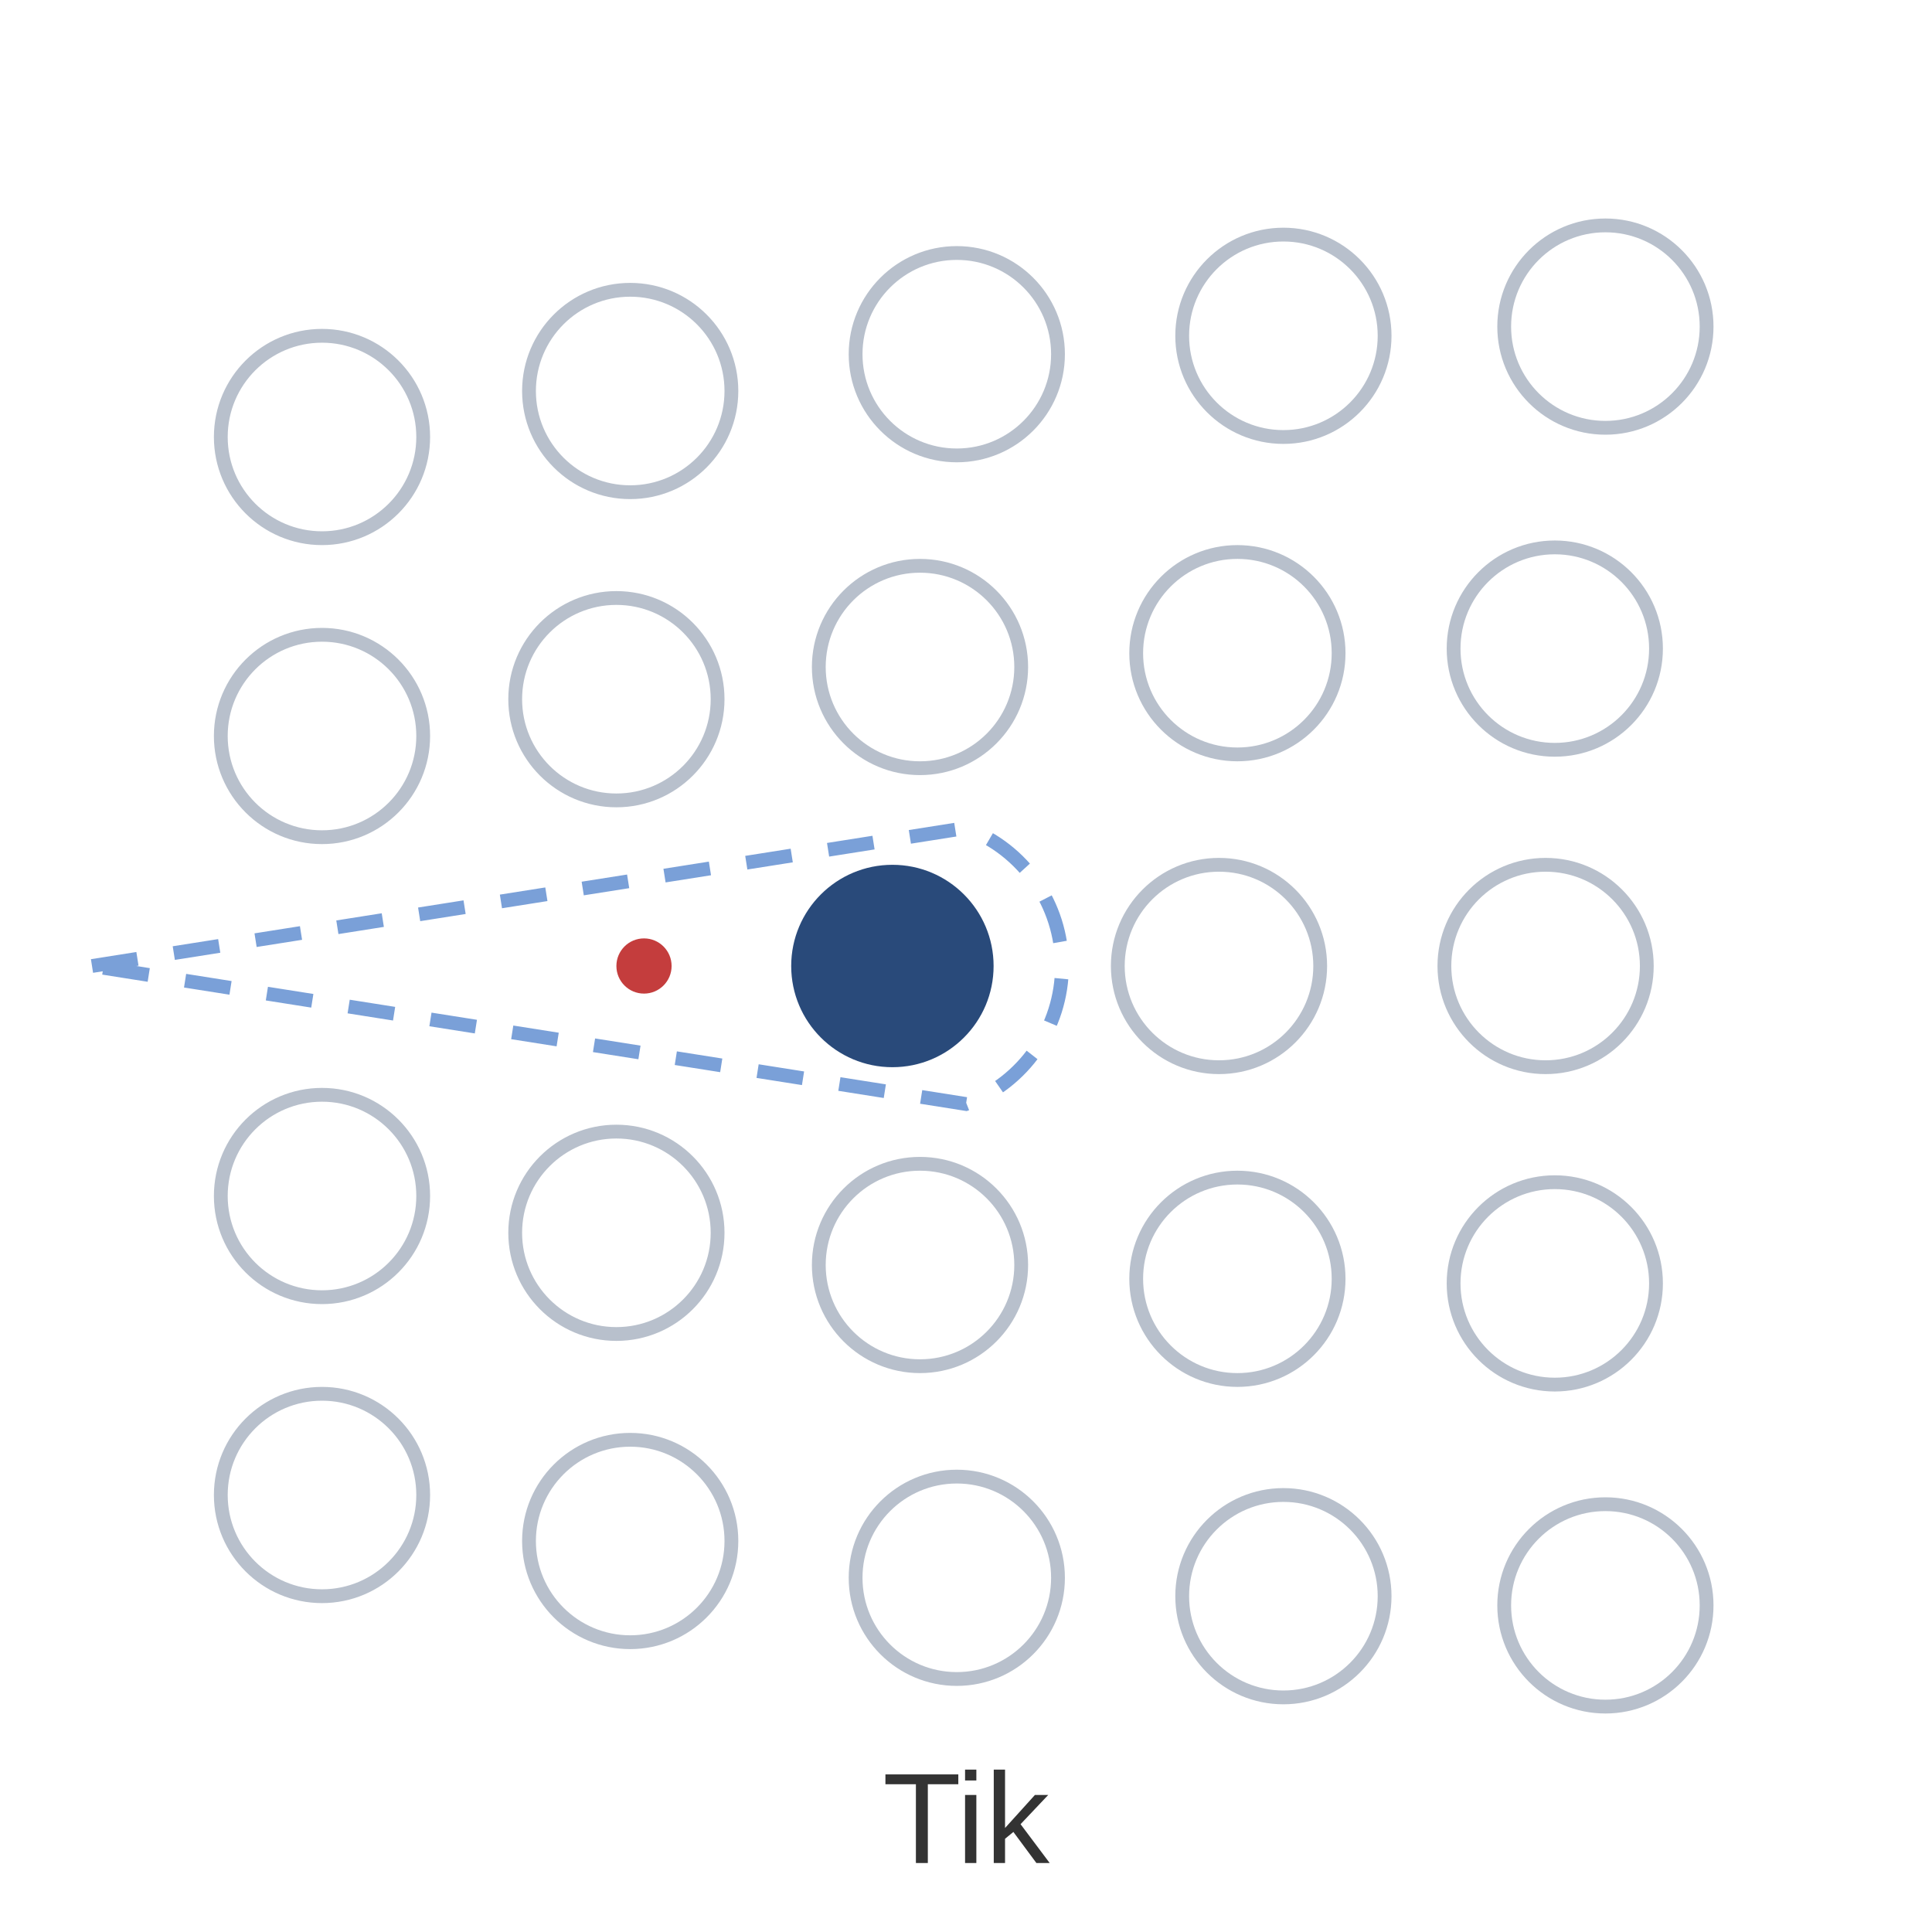
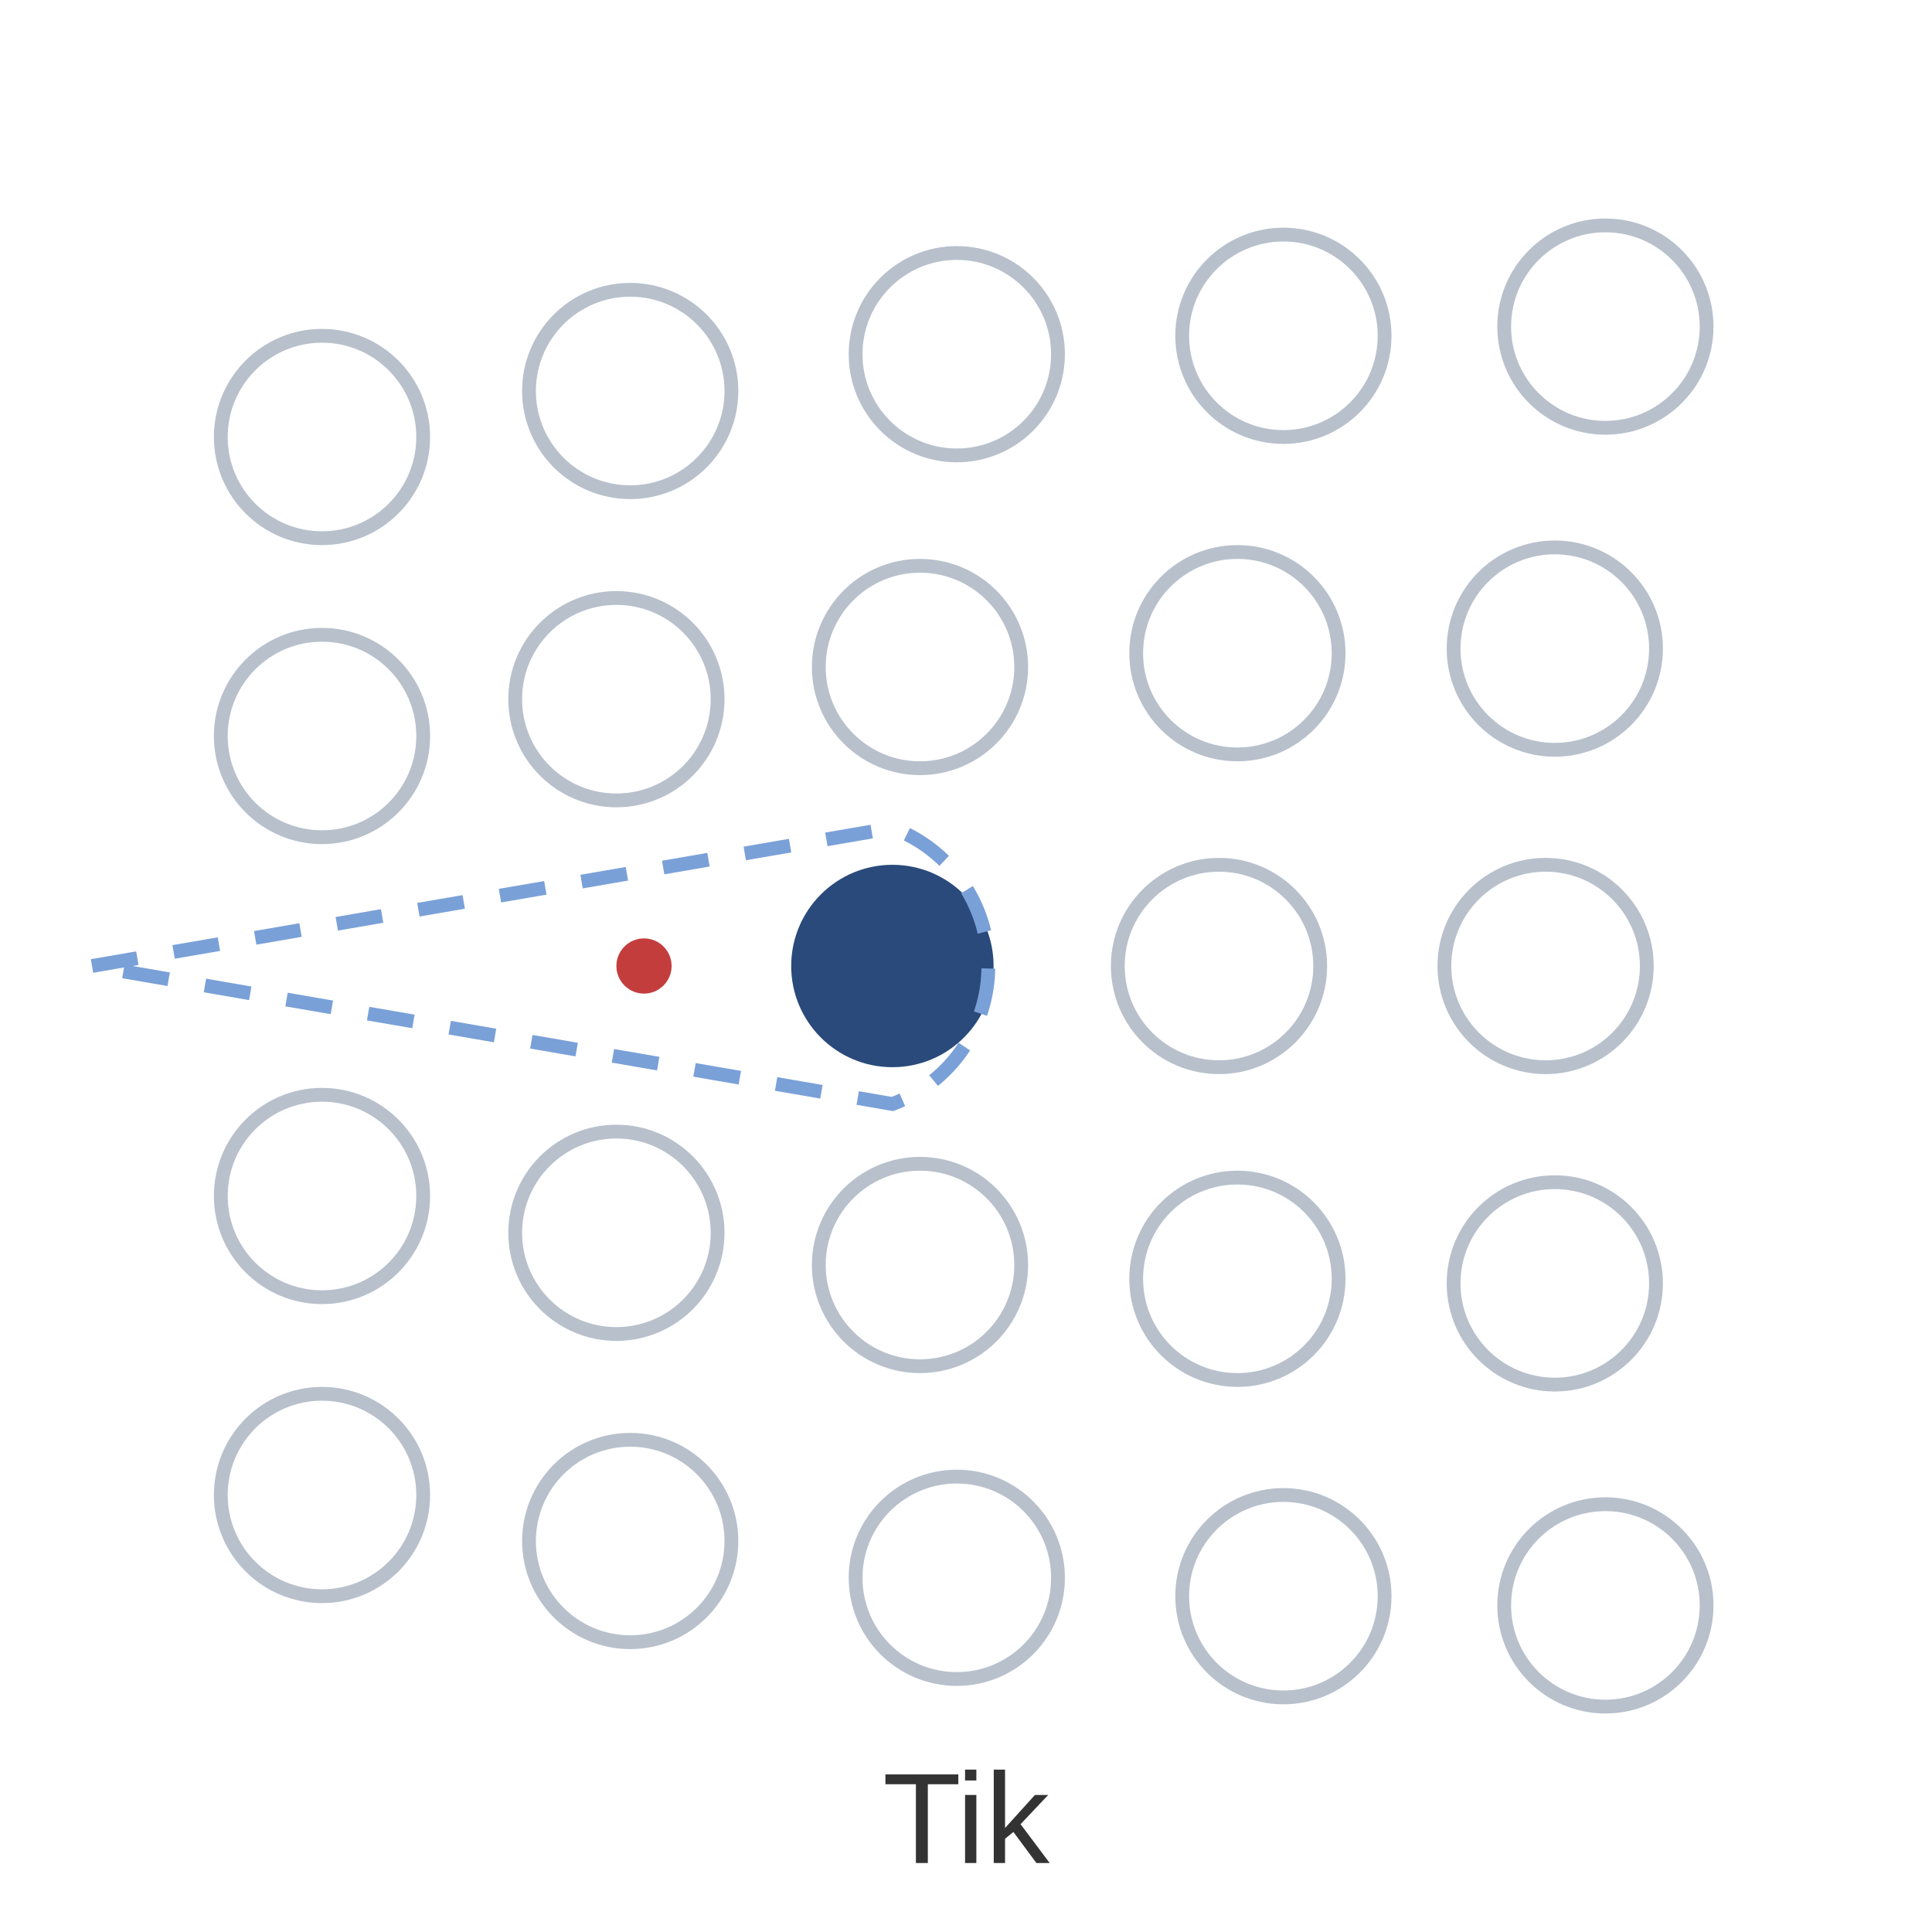
<svg xmlns="http://www.w3.org/2000/svg" width="420" height="420" viewBox="0 0 420 420">
  <rect width="100%" height="100%" fill="white" />
  <g fill="none" stroke="#b8c0cc" stroke-width="3">
    <circle cx="70" cy="95" r="22" />
    <circle cx="137" cy="85" r="22" />
    <circle cx="208" cy="77" r="22" />
    <circle cx="279" cy="73" r="22" />
    <circle cx="349" cy="71" r="22" />
    <circle cx="70" cy="160" r="22" />
    <circle cx="134" cy="152" r="22" />
    <circle cx="200" cy="145" r="22" />
    <circle cx="269" cy="142" r="22" />
    <circle cx="338" cy="141" r="22" />
    <circle cx="265" cy="210" r="22" />
    <circle cx="336" cy="210" r="22" />
    <circle cx="70" cy="260" r="22" />
    <circle cx="134" cy="268" r="22" />
    <circle cx="200" cy="275" r="22" />
    <circle cx="269" cy="278" r="22" />
    <circle cx="338" cy="279" r="22" />
    <circle cx="70" cy="325" r="22" />
    <circle cx="137" cy="335" r="22" />
    <circle cx="208" cy="343" r="22" />
    <circle cx="279" cy="347" r="22" />
    <circle cx="349" cy="349" r="22" />
  </g>
  <circle cx="194" cy="210" r="22" fill="#294a7a" />
  <circle cx="140" cy="210" r="6" fill="#c43d3d" />
-   <path d="   M 20 210   L 210 180   A 32 32 0 0 1 210 240   Z" fill="none" stroke="#7aa0d8" stroke-width="3" stroke-dasharray="10 8" />
+   <path d="   M 20 210   L 194 180   A 32 32 0 0 1 194 240   Z" fill="none" stroke="#7aa0d8" stroke-width="3" stroke-dasharray="10 8" />
  <text x="210" y="405" text-anchor="middle" font-family="Arial, sans-serif" font-size="28" fill="#333">
    Tik
  </text>
</svg>
